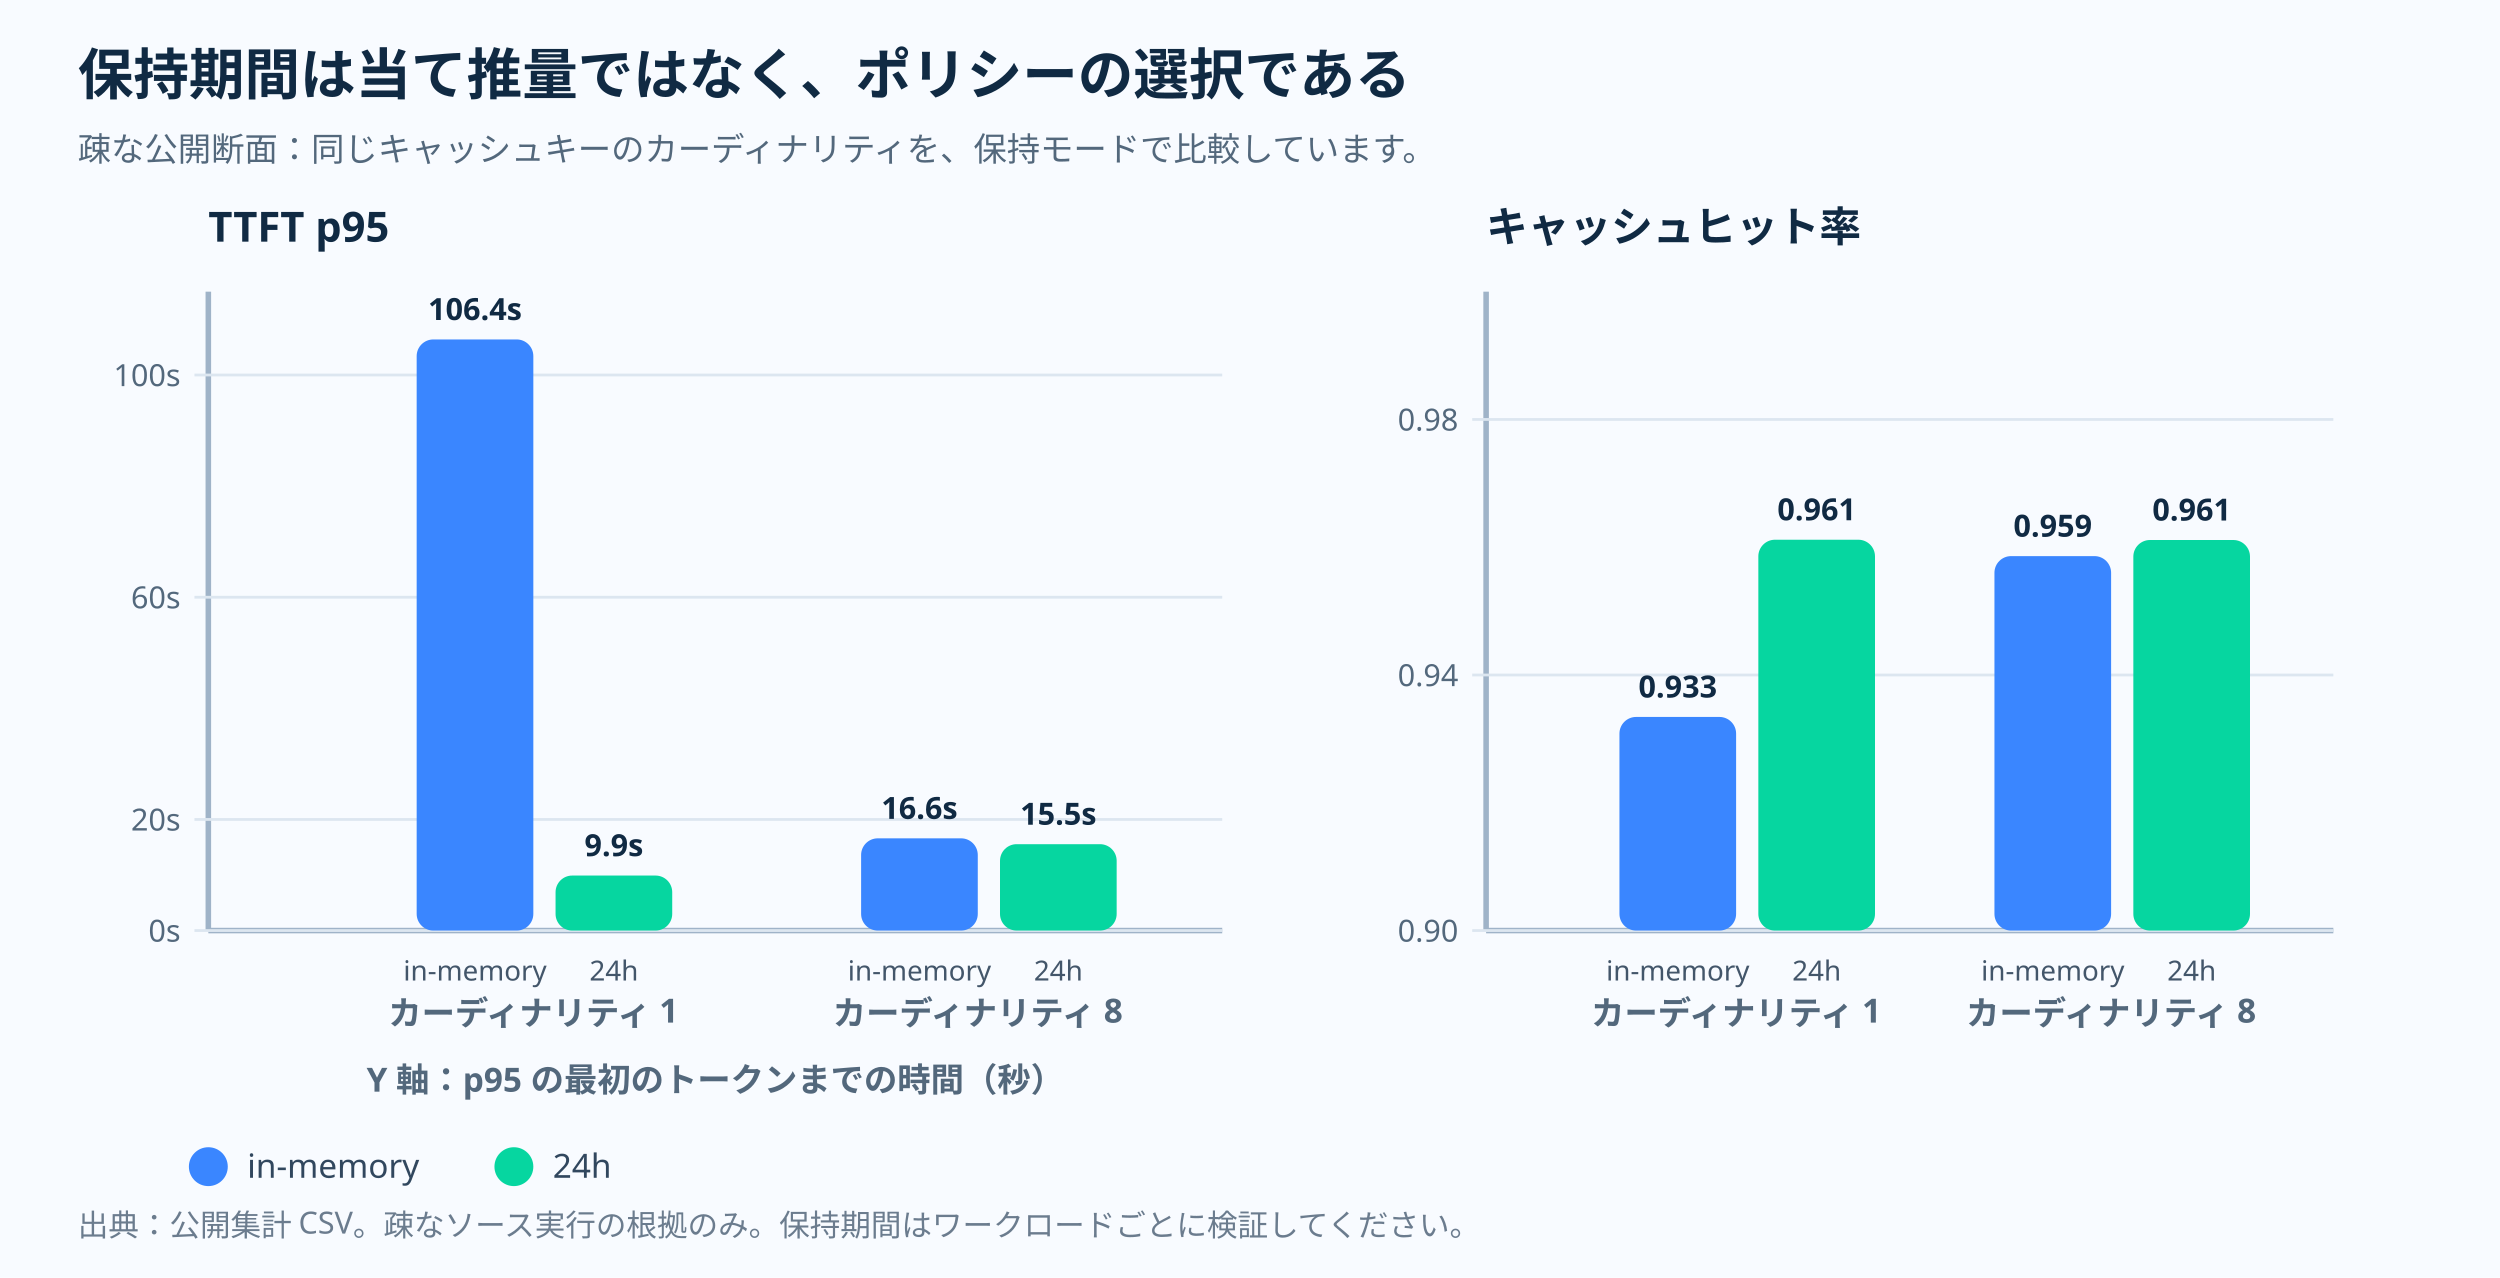
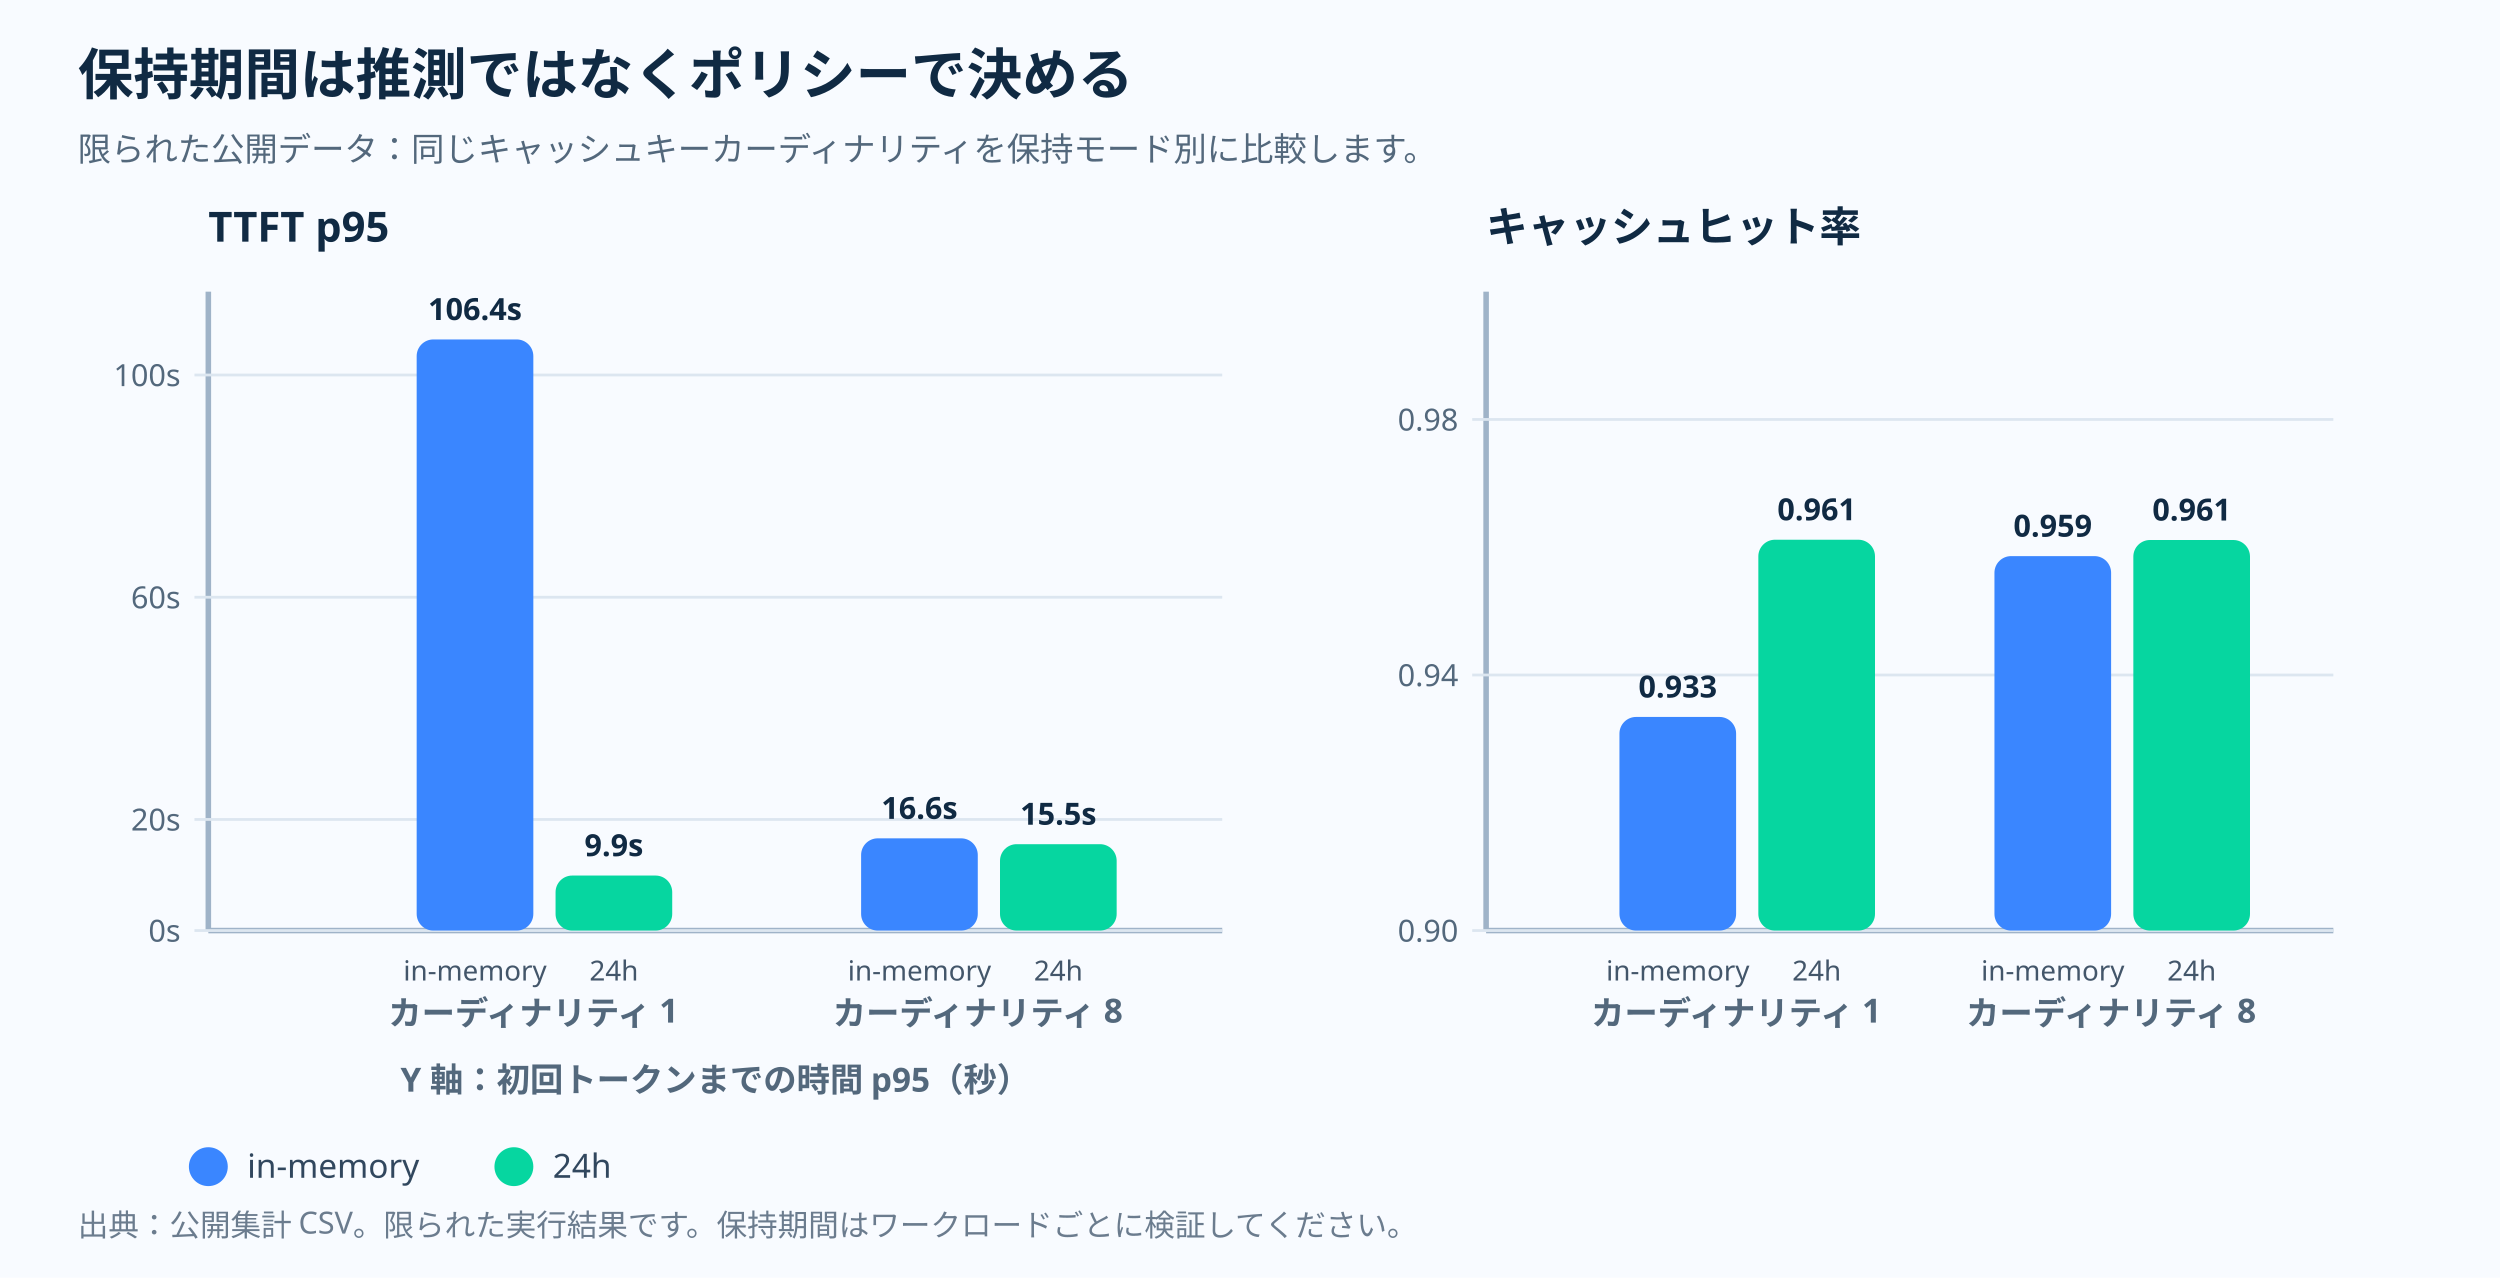
<svg xmlns="http://www.w3.org/2000/svg" role="img" aria-labelledby="title desc" viewBox="0 0 900 460">
  <rect width="900" height="460" fill="#f8fbff" />
-   <text x="28" y="34" font-family="Segoe UI, system-ui, sans-serif" font-size="20" font-weight="700" fill="#102a43">保持期間は当て推量ではなく、ポリシーの選択である</text>
-   <text x="28" y="58" font-family="Segoe UI, system-ui, sans-serif" font-size="12" fill="#53687c">疎な公開断面：同じキャッシュキーのカーディナリティを、保持モードで比較しています。</text>
+   <text x="28" y="34" font-family="Segoe UI, system-ui, sans-serif" font-size="20" font-weight="700" fill="#102a43">保持期間は推測ではなくポリシーで決める</text>
+   <text x="28" y="58" font-family="Segoe UI, system-ui, sans-serif" font-size="12" fill="#53687c">限られた公開データ：同じキャッシュキーカーディナリティを保持モード別に比較します。</text>
  <text x="75" y="87" font-family="Segoe UI, system-ui, sans-serif" font-size="15" font-weight="700" fill="#102a43">TTFT p95</text>
  <line x1="75" y1="335" x2="440" y2="335" stroke="#9fb3c8" stroke-width="2" />
  <line x1="75" y1="105" x2="75" y2="335" stroke="#9fb3c8" stroke-width="2" />
  <line x1="70" y1="335.0" x2="440" y2="335.0" stroke="#dce6f0" />
  <text x="65" y="339.0" text-anchor="end" font-family="Segoe UI, system-ui, sans-serif" font-size="11" fill="#53687c">0s</text>
  <line x1="70" y1="295.0" x2="440" y2="295.0" stroke="#dce6f0" />
  <text x="65" y="299.0" text-anchor="end" font-family="Segoe UI, system-ui, sans-serif" font-size="11" fill="#53687c">20s</text>
  <line x1="70" y1="215.0" x2="440" y2="215.0" stroke="#dce6f0" />
  <text x="65" y="219.0" text-anchor="end" font-family="Segoe UI, system-ui, sans-serif" font-size="11" fill="#53687c">60s</text>
  <line x1="70" y1="135.0" x2="440" y2="135.0" stroke="#dce6f0" />
  <text x="65" y="139.0" text-anchor="end" font-family="Segoe UI, system-ui, sans-serif" font-size="11" fill="#53687c">100s</text>
  <text x="192" y="369" text-anchor="middle" font-family="Segoe UI, system-ui, sans-serif" font-size="12" font-weight="700" fill="#53687c">カーディナリティ 1</text>
  <rect x="150" y="122.2" width="42" height="212.8" rx="6" fill="#3a86ff" />
  <text x="171.0" y="115.2" text-anchor="middle" font-family="Segoe UI, system-ui, sans-serif" font-size="11" font-weight="700" fill="#102a43">106.4s</text>
  <text x="171.0" y="353" text-anchor="middle" font-family="Segoe UI, system-ui, sans-serif" font-size="10" fill="#43566a">in-memory</text>
  <rect x="200" y="315.2" width="42" height="19.8" rx="6" fill="#06d6a0" />
  <text x="221.0" y="308.2" text-anchor="middle" font-family="Segoe UI, system-ui, sans-serif" font-size="11" font-weight="700" fill="#102a43">9.9s</text>
  <text x="221.0" y="353" text-anchor="middle" font-family="Segoe UI, system-ui, sans-serif" font-size="10" fill="#43566a">24h</text>
  <text x="352" y="369" text-anchor="middle" font-family="Segoe UI, system-ui, sans-serif" font-size="12" font-weight="700" fill="#53687c">カーディナリティ 8</text>
  <rect x="310" y="301.8" width="42" height="33.2" rx="6" fill="#3a86ff" />
  <text x="331.0" y="294.8" text-anchor="middle" font-family="Segoe UI, system-ui, sans-serif" font-size="11" font-weight="700" fill="#102a43">16.6s</text>
  <text x="331.0" y="353" text-anchor="middle" font-family="Segoe UI, system-ui, sans-serif" font-size="10" fill="#43566a">in-memory</text>
  <rect x="360" y="303.9" width="42" height="31.1" rx="6" fill="#06d6a0" />
  <text x="381.0" y="296.9" text-anchor="middle" font-family="Segoe UI, system-ui, sans-serif" font-size="11" font-weight="700" fill="#102a43">15.5s</text>
  <text x="381.0" y="353" text-anchor="middle" font-family="Segoe UI, system-ui, sans-serif" font-size="10" fill="#43566a">24h</text>
-   <text x="257.5" y="393" text-anchor="middle" font-family="Segoe UI, system-ui, sans-serif" font-size="12" font-weight="700" fill="#53687c">Y 軸：p95 の最初のトークンまでの時間（秒）</text>
+   <text x="257.5" y="393" text-anchor="middle" font-family="Segoe UI, system-ui, sans-serif" font-size="12" font-weight="700" fill="#53687c">Y 軸：初回トークンまでの時間 p95（秒）</text>
  <text x="535" y="87" font-family="Segoe UI, system-ui, sans-serif" font-size="15" font-weight="700" fill="#102a43">キャッシュヒット率</text>
  <line x1="535" y1="335" x2="840" y2="335" stroke="#9fb3c8" stroke-width="2" />
  <line x1="535" y1="105" x2="535" y2="335" stroke="#9fb3c8" stroke-width="2" />
  <line x1="530" y1="335.0" x2="840" y2="335.0" stroke="#dce6f0" />
  <text x="525" y="339.0" text-anchor="end" font-family="Segoe UI, system-ui, sans-serif" font-size="11" fill="#53687c">0.90</text>
  <line x1="530" y1="243.0" x2="840" y2="243.0" stroke="#dce6f0" />
  <text x="525" y="247.0" text-anchor="end" font-family="Segoe UI, system-ui, sans-serif" font-size="11" fill="#53687c">0.94</text>
  <line x1="530" y1="151.0" x2="840" y2="151.0" stroke="#dce6f0" />
  <text x="525" y="155.0" text-anchor="end" font-family="Segoe UI, system-ui, sans-serif" font-size="11" fill="#53687c">0.98</text>
  <text x="625" y="369" text-anchor="middle" font-family="Segoe UI, system-ui, sans-serif" font-size="12" font-weight="700" fill="#53687c">カーディナリティ 1</text>
  <rect x="583" y="258.1" width="42" height="76.9" rx="6" fill="#3a86ff" />
  <text x="604.0" y="251.1" text-anchor="middle" font-family="Segoe UI, system-ui, sans-serif" font-size="11" font-weight="700" fill="#102a43">0.933</text>
  <text x="604.0" y="353" text-anchor="middle" font-family="Segoe UI, system-ui, sans-serif" font-size="10" fill="#43566a">in-memory</text>
  <rect x="633" y="194.3" width="42" height="140.7" rx="6" fill="#06d6a0" />
  <text x="654.0" y="187.3" text-anchor="middle" font-family="Segoe UI, system-ui, sans-serif" font-size="11" font-weight="700" fill="#102a43">0.961</text>
  <text x="654.0" y="353" text-anchor="middle" font-family="Segoe UI, system-ui, sans-serif" font-size="10" fill="#43566a">24h</text>
  <text x="760" y="369" text-anchor="middle" font-family="Segoe UI, system-ui, sans-serif" font-size="12" font-weight="700" fill="#53687c">カーディナリティ 8</text>
  <rect x="718" y="200.2" width="42" height="134.8" rx="6" fill="#3a86ff" />
  <text x="739.0" y="193.2" text-anchor="middle" font-family="Segoe UI, system-ui, sans-serif" font-size="11" font-weight="700" fill="#102a43">0.959</text>
  <text x="739.0" y="353" text-anchor="middle" font-family="Segoe UI, system-ui, sans-serif" font-size="10" fill="#43566a">in-memory</text>
  <rect x="768" y="194.4" width="42" height="140.6" rx="6" fill="#06d6a0" />
  <text x="789.0" y="187.4" text-anchor="middle" font-family="Segoe UI, system-ui, sans-serif" font-size="11" font-weight="700" fill="#102a43">0.961</text>
  <text x="789.0" y="353" text-anchor="middle" font-family="Segoe UI, system-ui, sans-serif" font-size="10" fill="#43566a">24h</text>
  <circle cx="75" cy="420" r="7" fill="#3a86ff" />
  <text x="89" y="424" font-family="Segoe UI, system-ui, sans-serif" font-size="12" fill="#31475e">in-memory</text>
  <circle cx="185" cy="420" r="7" fill="#06d6a0" />
  <text x="199" y="424" font-family="Segoe UI, system-ui, sans-serif" font-size="12" fill="#31475e">24h</text>
-   <text x="28" y="445" font-family="Segoe UI, system-ui, sans-serif" font-size="11" fill="#6b7c8e">出典：公開集計 CSV。疎なソース実行の根拠のみ。保持期間はワークロードごとに検証してください。</text>
+   <text x="28" y="445" font-family="Segoe UI, system-ui, sans-serif" font-size="11" fill="#6b7c8e">出典：公開集計 CSV。限られた実行結果です。保持期間はワークロードごとに検証してください。</text>
</svg>
